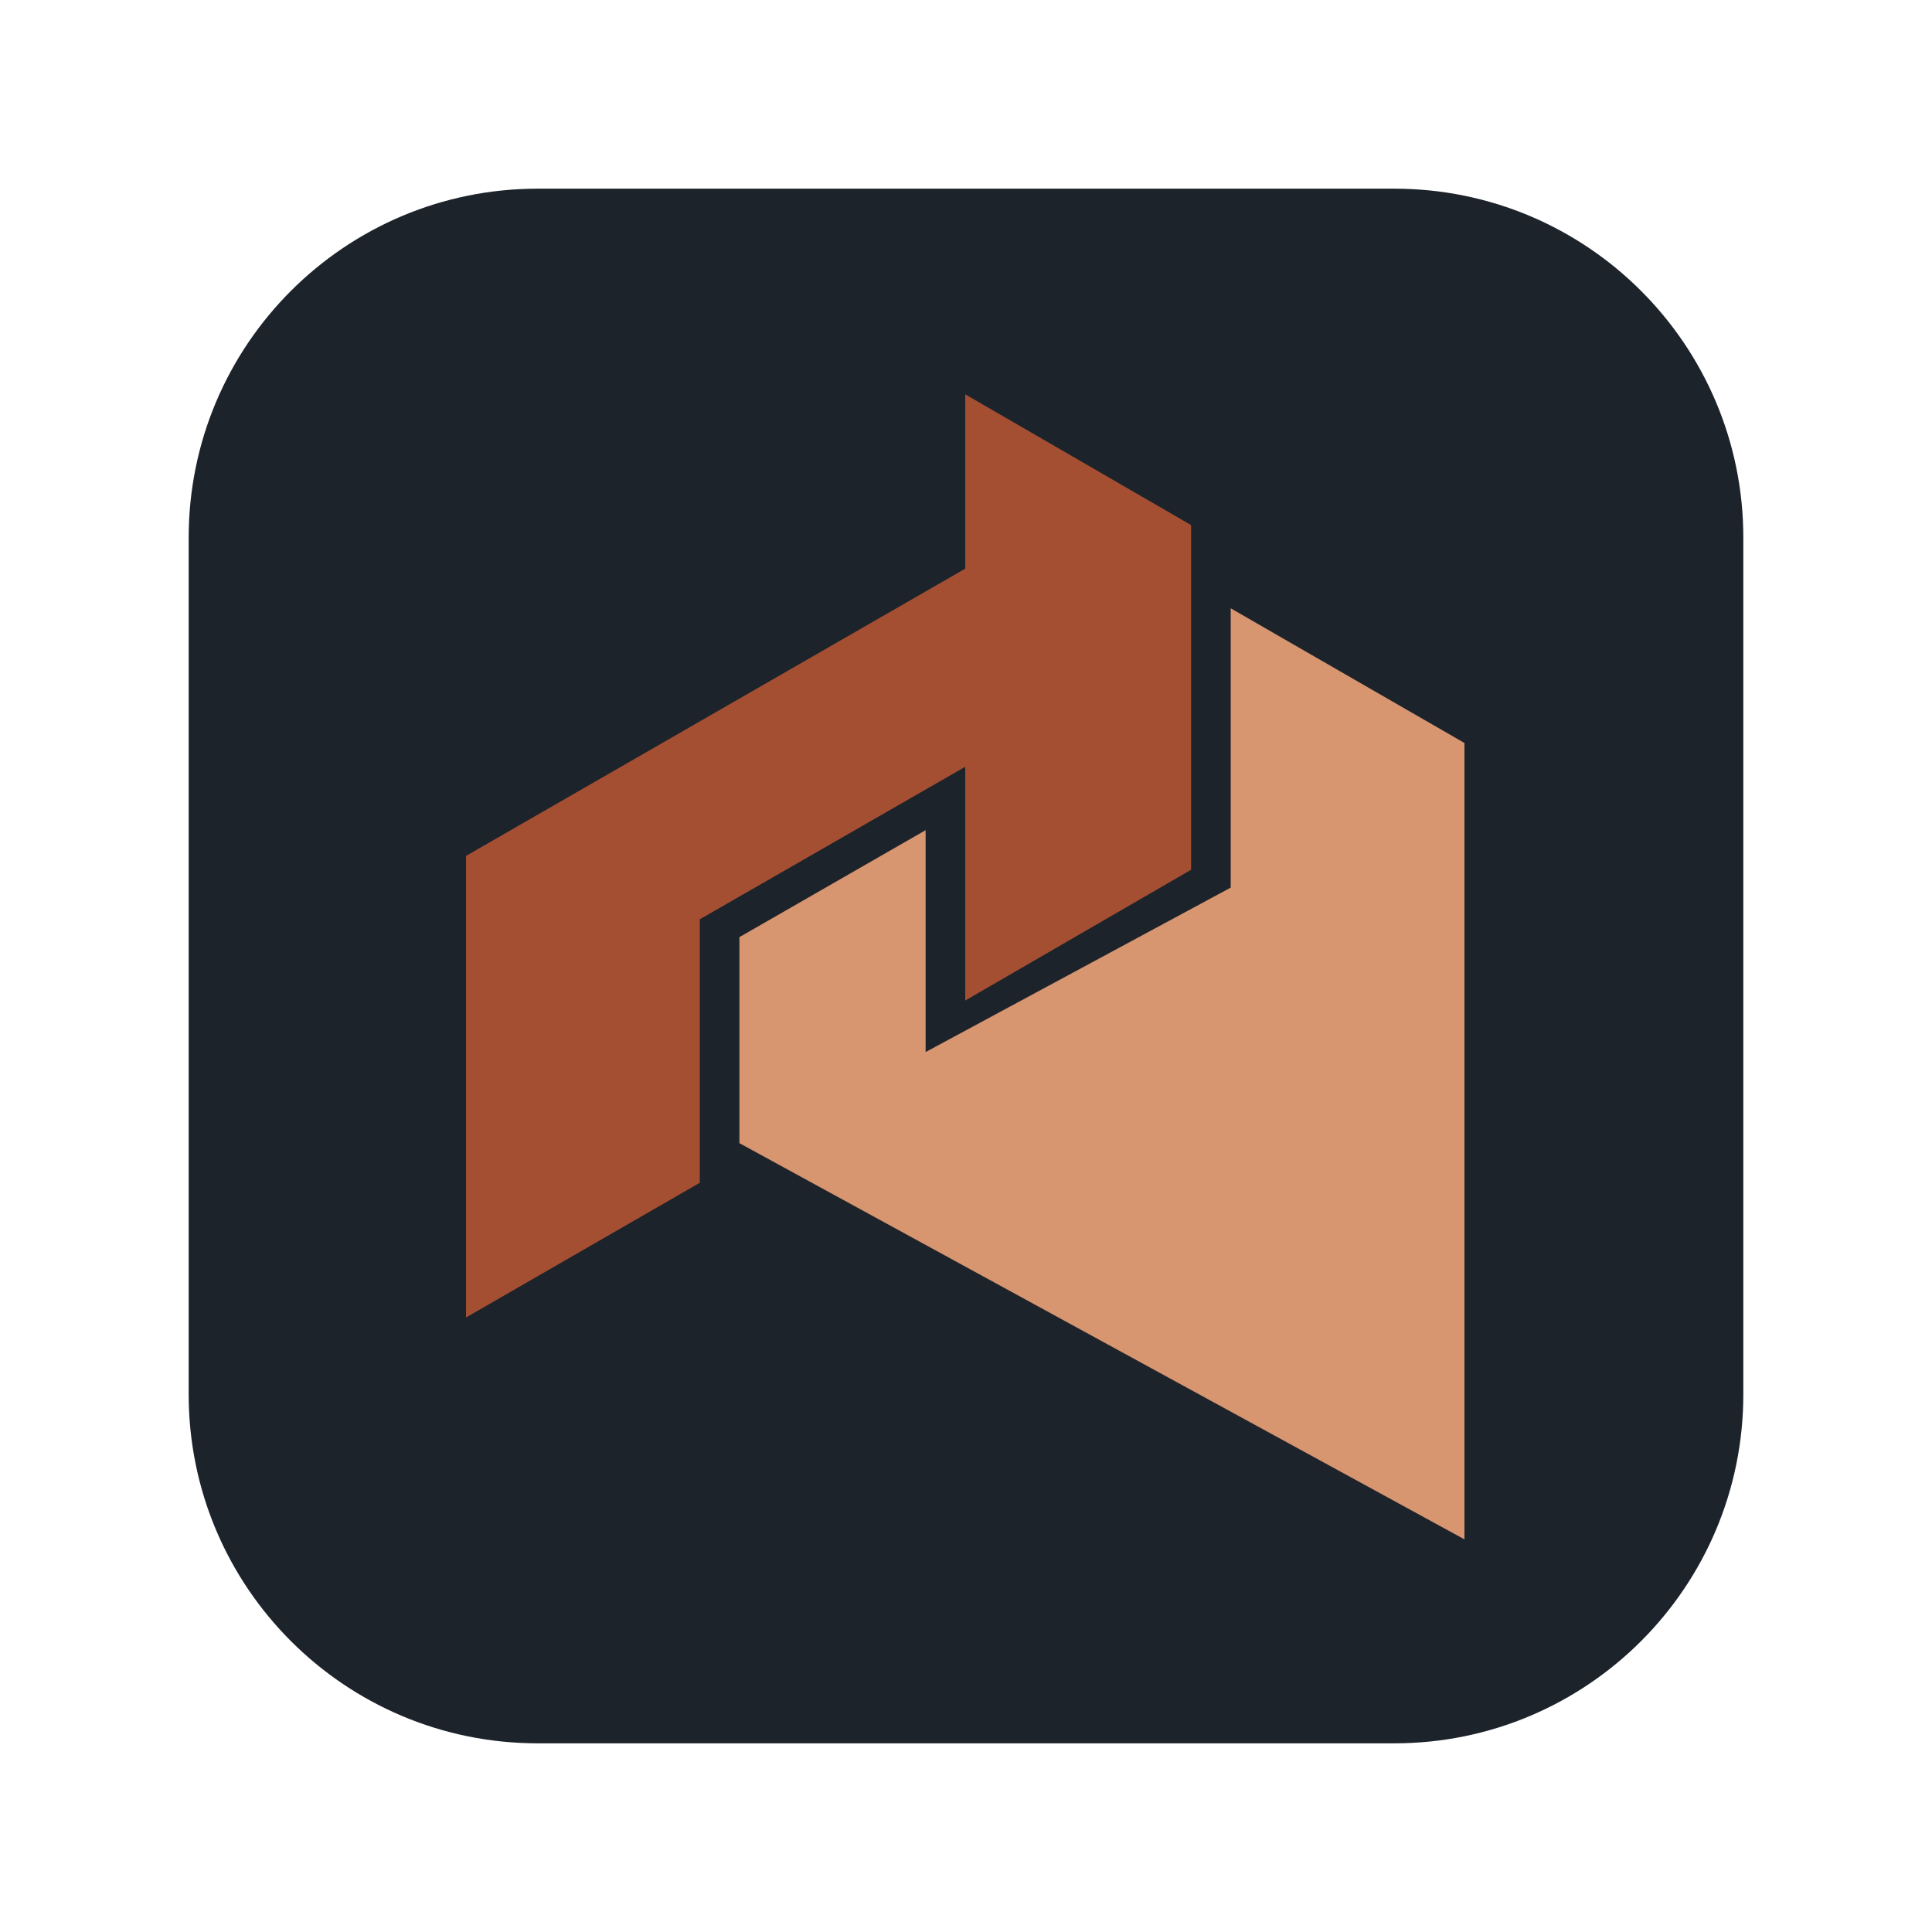
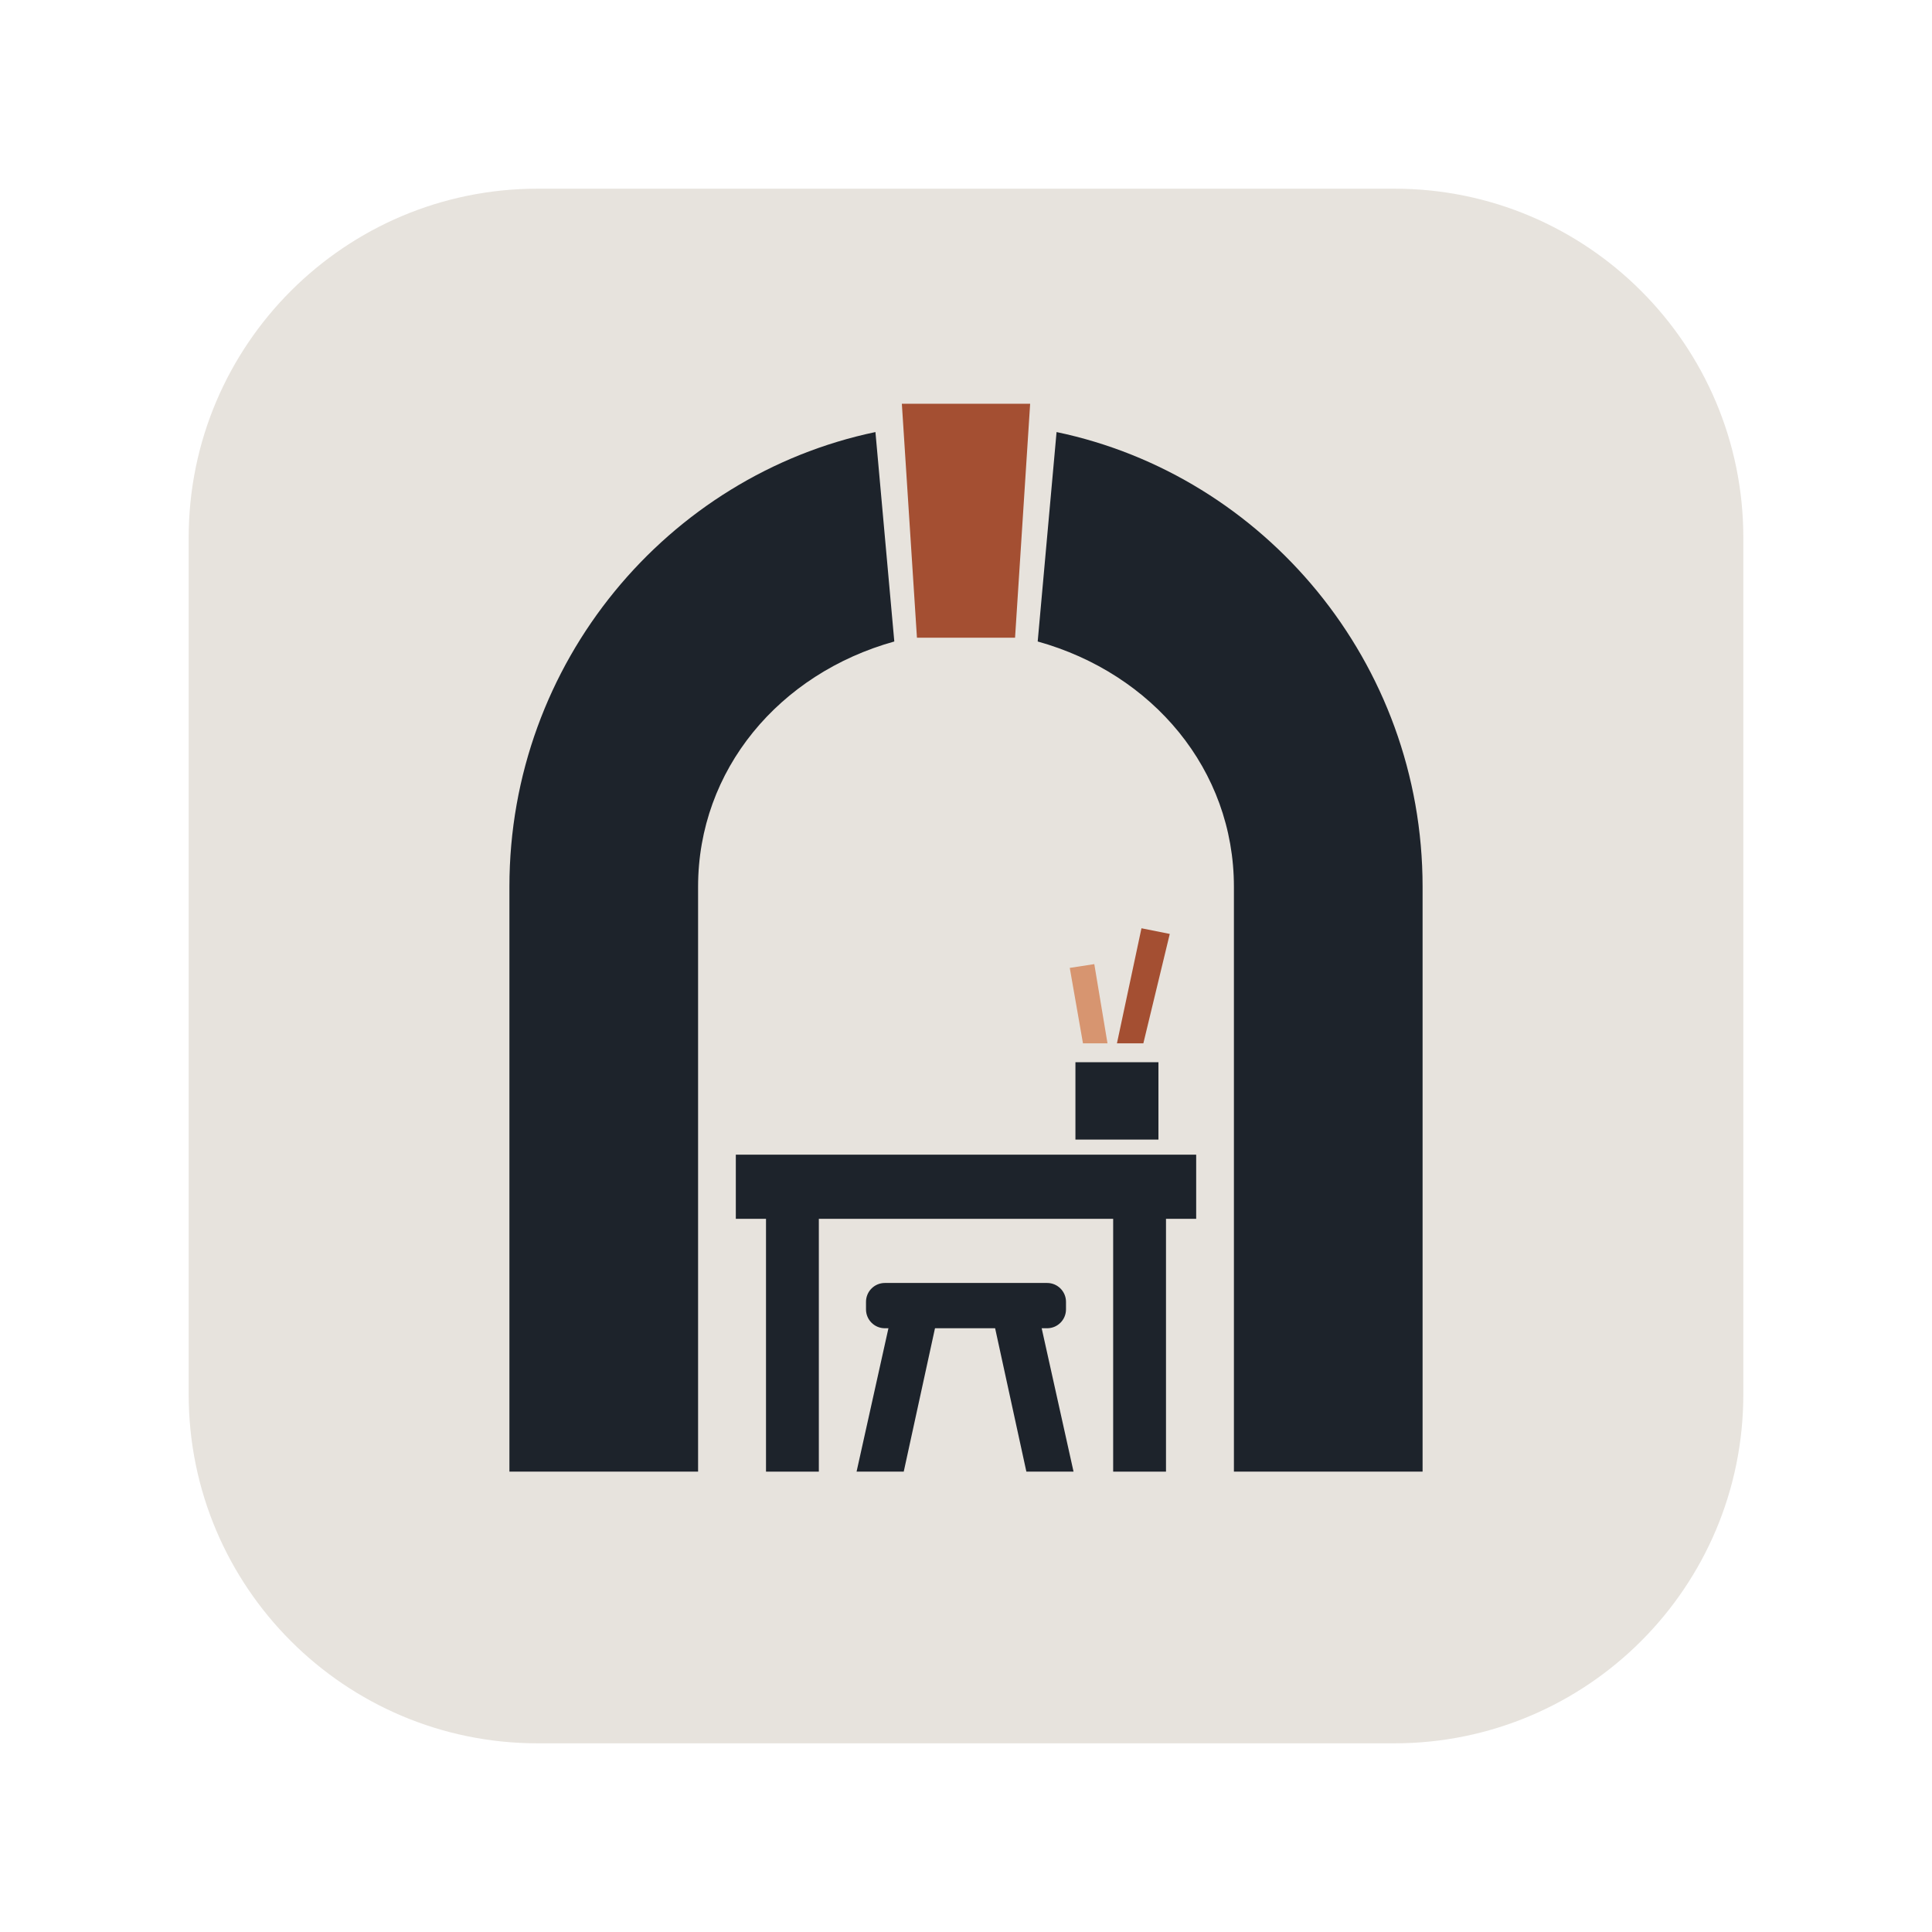
<svg xmlns="http://www.w3.org/2000/svg" viewBox="0 0 1024 1024" width="1024" height="1024">
-   <rect x="100" y="100" width="824" height="824" rx="185" fill="#1D232B" />
-   <g transform="translate(247 209) scale(1.05)">
-     <path d="M252 0 366 66V240L252 306V188L118 265V398L0 466V233L252 88Z" fill="#A44F32" />
-     <path d="M386 108 504 176V578L138 378V274L232 220V332L386 249Z" fill="#D79570" />
-   </g>
+   <rect x="100" y="100" width="824" height="824" rx="185" fill="#E7E3DD" />
+   <path d="M270 780V470c0-119 84-218 194-241l10 111c-61 17-104 68-104 130v310Z" fill="#1D232B" />
+   <path d="M754 780V470c0-119-84-218-194-241l-10 111c61 17 104 68 104 130v310Z" fill="#1D232B" />
+   <path d="M478 214h68l-8 124h-52Z" fill="#A44F32" />
+   <path d="M390 612h244v34H390Zm16 34h28v134h-28Zm184 0h28v134h-28Z" fill="#1D232B" />
+   <rect x="459" y="680" width="106" height="24" rx="10" fill="#1D232B" />
+   <path d="m472 699 24 3-17 78h-25Zm55 3 24-3 18 81h-25Z" fill="#1D232B" />
+   <path d="M570 563h44v41h-44Z" fill="#1D232B" />
+   <path d="m574 553-7-40 13-2 7 42Z" fill="#D79570" />
+   <path d="m592 553 13-61 15 3-14 58Z" fill="#A44F32" />
</svg>
